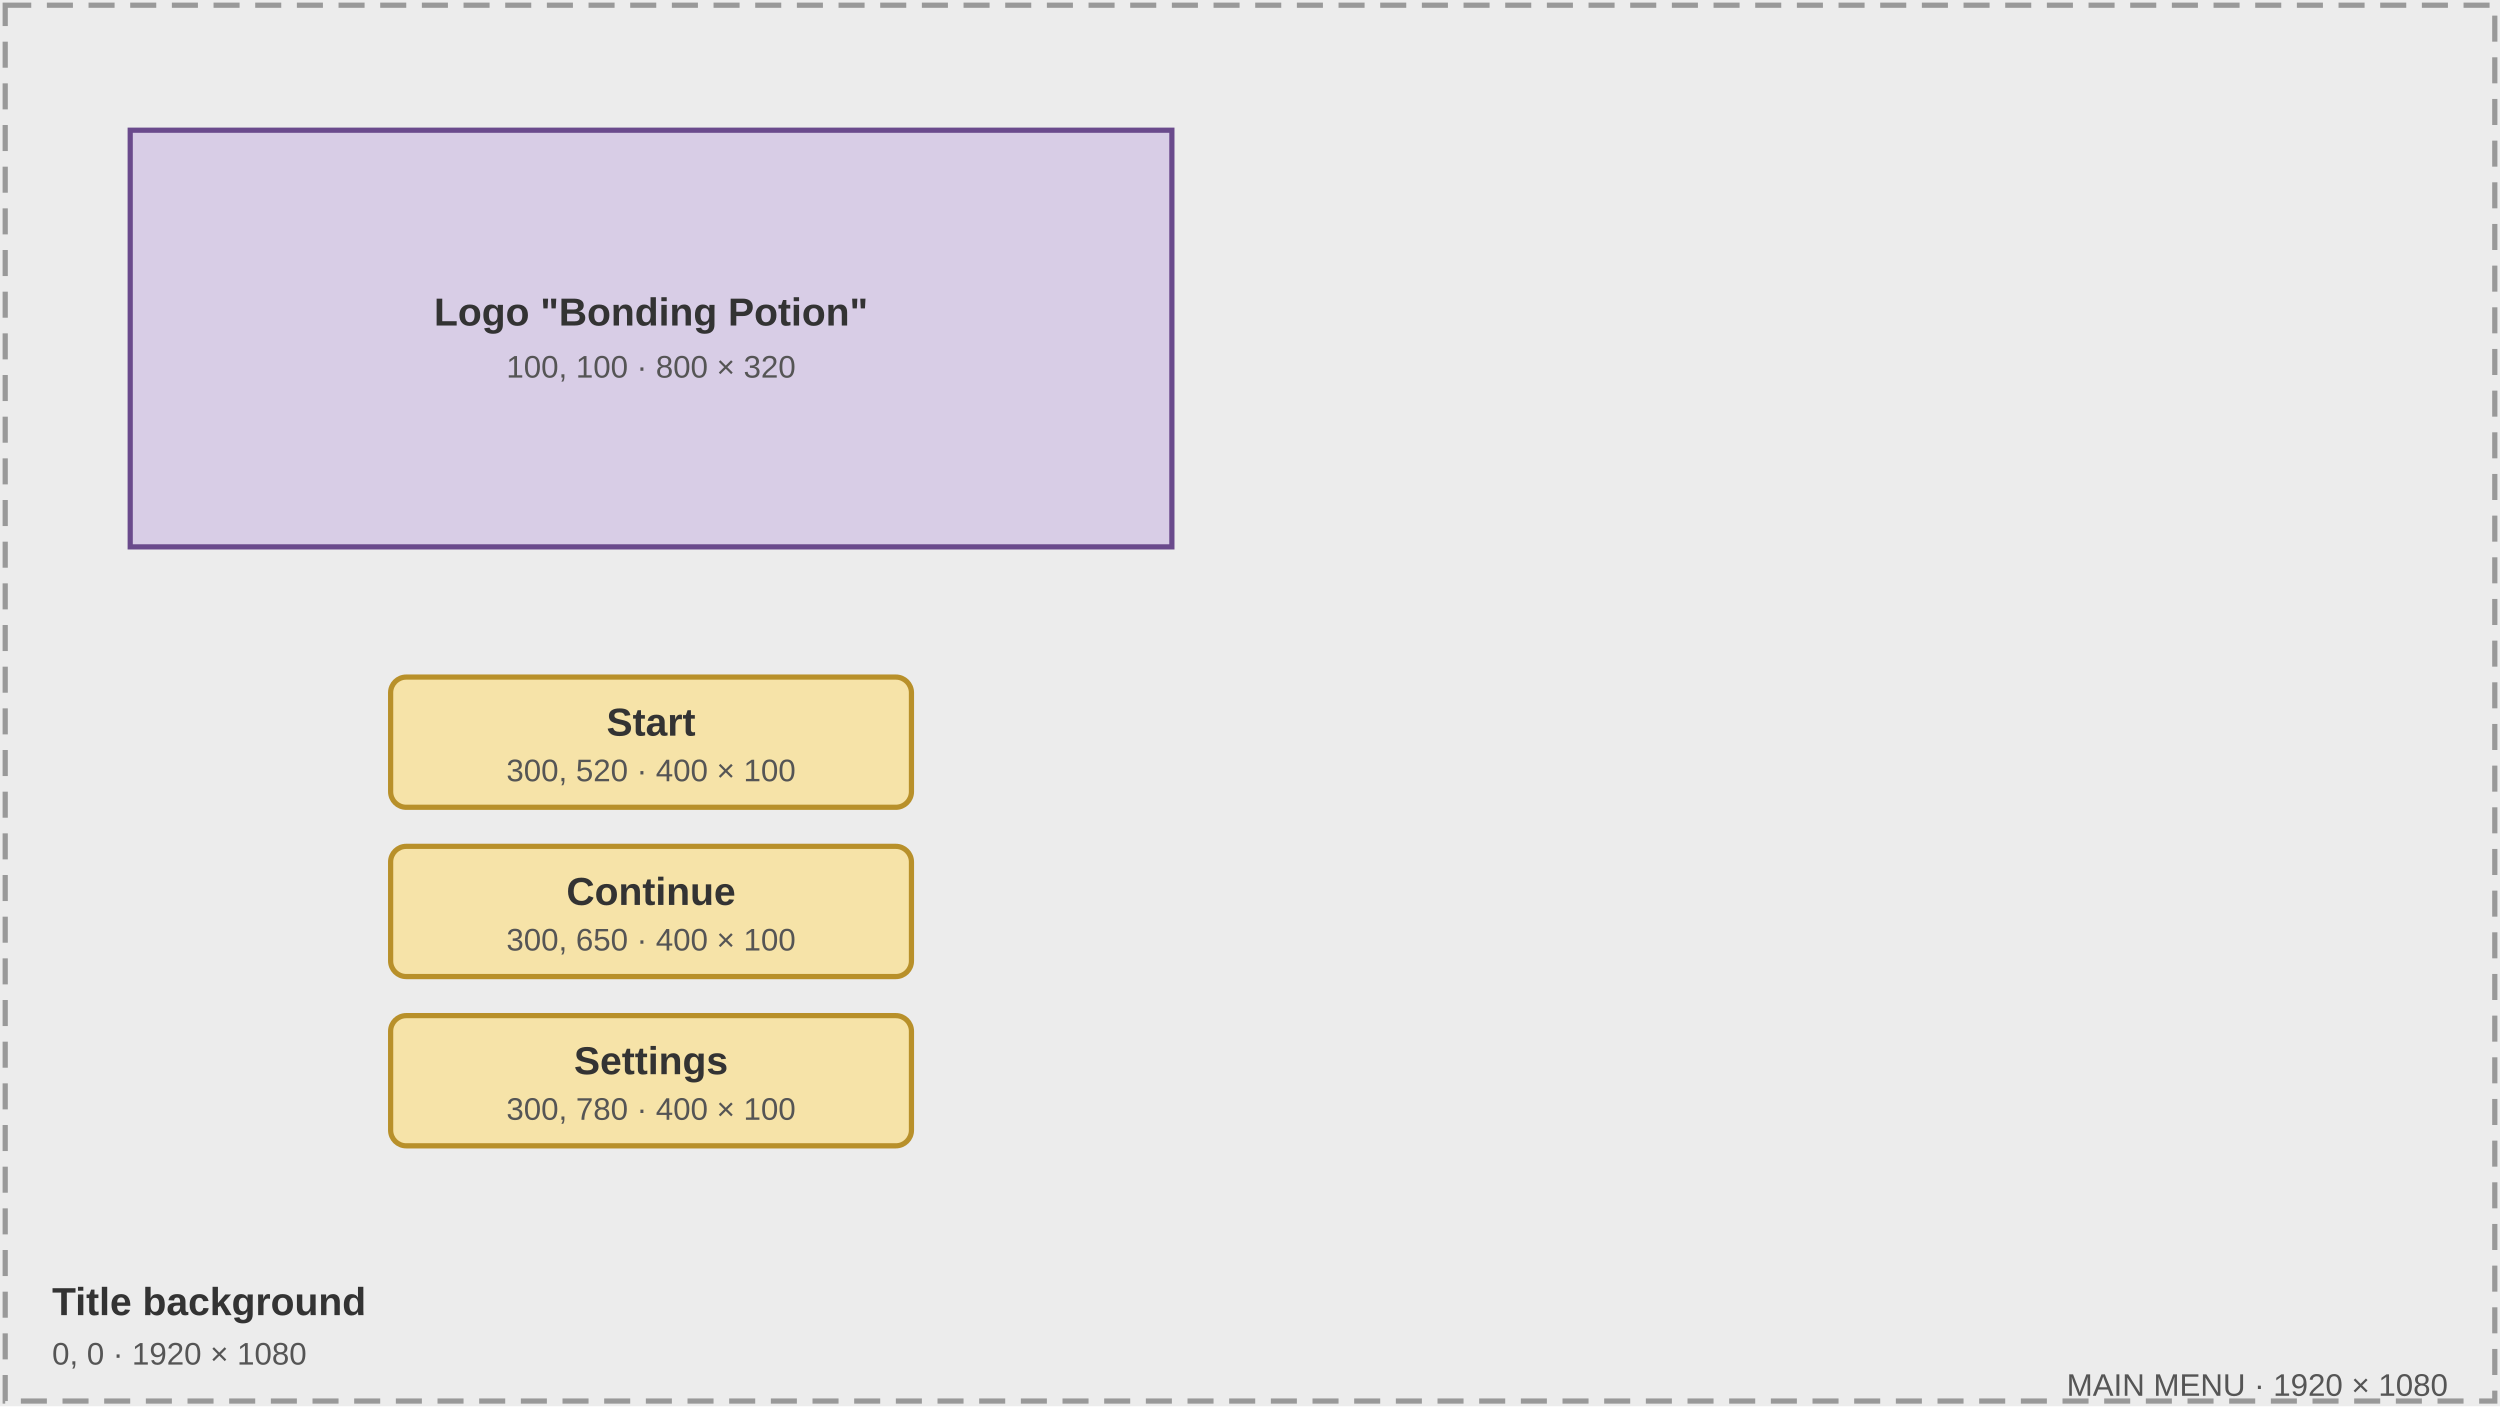
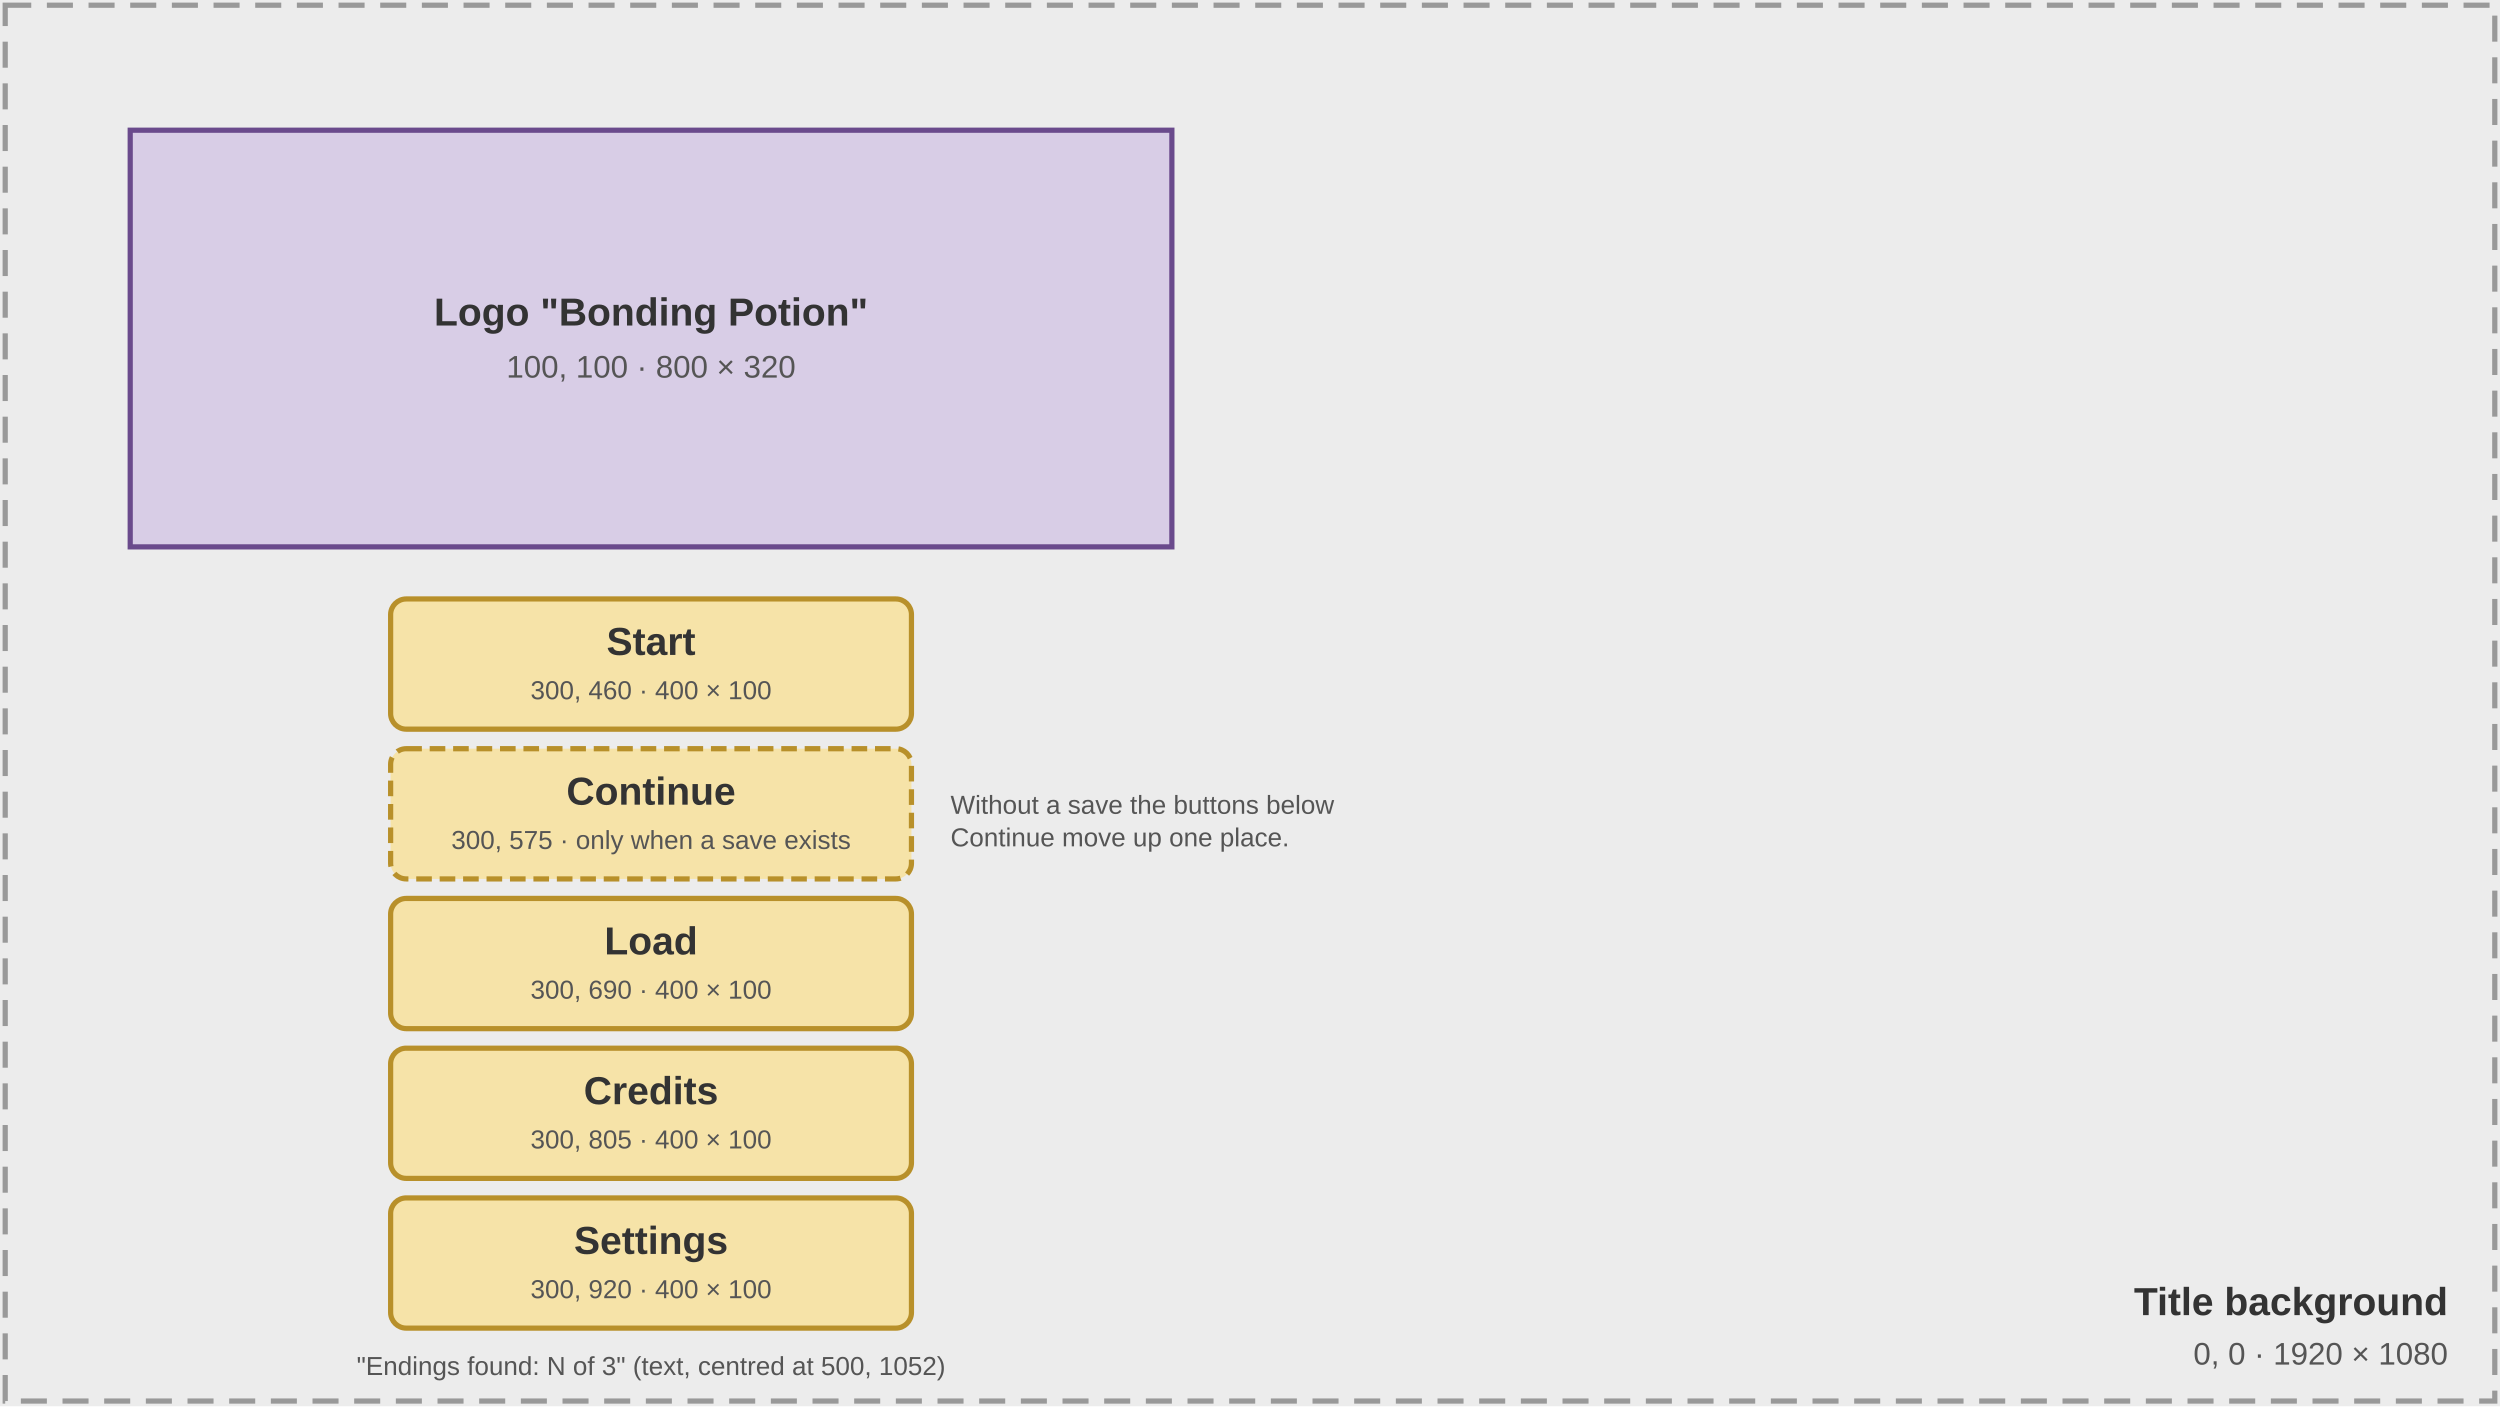
<svg xmlns="http://www.w3.org/2000/svg" width="1920" height="1080" viewBox="0 0 1920 1080" font-family="Arial, sans-serif">
  <style>
    .lbl { font-size: 30px; font-weight: bold; fill: #333; }
    .dim { font-size: 24px; fill: #555; }
+     .sm { font-size: 20px; fill: #555; }
  </style>
  <rect x="0" y="0" width="1920" height="1080" fill="#ECECEC" />
  <rect x="4" y="4" width="1912" height="1072" fill="none" stroke="#999" stroke-width="4" stroke-dasharray="20 12" />
-   <text x="40" y="1010" class="lbl">Title background</text>
-   <text x="40" y="1048" class="dim">0, 0 · 1920 × 1080</text>
+   <text x="1880" y="1010" text-anchor="end" class="lbl">Title background</text>
+   <text x="1880" y="1048" text-anchor="end" class="dim">0, 0 · 1920 × 1080</text>
  <rect x="100" y="100" width="800" height="320" fill="#D8CDE6" stroke="#6A4A8C" stroke-width="4" />
  <text x="500" y="250" text-anchor="middle" class="lbl">Logo "Bonding Potion"</text>
  <text x="500" y="290" text-anchor="middle" class="dim">100, 100 · 800 × 320</text>
-   <rect x="300" y="520" width="400" height="100" rx="12" fill="#F6E3A8" stroke="#B8902A" stroke-width="4" />
-   <text x="500" y="565" text-anchor="middle" class="lbl">Start</text>
-   <text x="500" y="600" text-anchor="middle" class="dim">300, 520 · 400 × 100</text>
-   <rect x="300" y="650" width="400" height="100" rx="12" fill="#F6E3A8" stroke="#B8902A" stroke-width="4" />
-   <text x="500" y="695" text-anchor="middle" class="lbl">Continue</text>
-   <text x="500" y="730" text-anchor="middle" class="dim">300, 650 · 400 × 100</text>
-   <rect x="300" y="780" width="400" height="100" rx="12" fill="#F6E3A8" stroke="#B8902A" stroke-width="4" />
-   <text x="500" y="825" text-anchor="middle" class="lbl">Settings</text>
-   <text x="500" y="860" text-anchor="middle" class="dim">300, 780 · 400 × 100</text>
-   <text x="1880" y="1072" text-anchor="end" class="dim" font-size="20">MAIN MENU · 1920 × 1080</text>
+   <g>
+     <rect x="300" y="460" width="400" height="100" rx="12" fill="#F6E3A8" stroke="#B8902A" stroke-width="4" />
+     <text x="500" y="503" text-anchor="middle" class="lbl">Start</text>
+     <text x="500" y="537" text-anchor="middle" class="sm">300, 460 · 400 × 100</text>
+     <rect x="300" y="575" width="400" height="100" rx="12" fill="#F6E3A8" stroke="#B8902A" stroke-width="4" stroke-dasharray="12 6" />
+     <text x="500" y="618" text-anchor="middle" class="lbl">Continue</text>
+     <text x="500" y="652" text-anchor="middle" class="sm">300, 575 · only when a save exists</text>
+     <rect x="300" y="690" width="400" height="100" rx="12" fill="#F6E3A8" stroke="#B8902A" stroke-width="4" />
+     <text x="500" y="733" text-anchor="middle" class="lbl">Load</text>
+     <text x="500" y="767" text-anchor="middle" class="sm">300, 690 · 400 × 100</text>
+     <rect x="300" y="805" width="400" height="100" rx="12" fill="#F6E3A8" stroke="#B8902A" stroke-width="4" />
+     <text x="500" y="848" text-anchor="middle" class="lbl">Credits</text>
+     <text x="500" y="882" text-anchor="middle" class="sm">300, 805 · 400 × 100</text>
+     <rect x="300" y="920" width="400" height="100" rx="12" fill="#F6E3A8" stroke="#B8902A" stroke-width="4" />
+     <text x="500" y="963" text-anchor="middle" class="lbl">Settings</text>
+     <text x="500" y="997" text-anchor="middle" class="sm">300, 920 · 400 × 100</text>
+   </g>
+   <text x="500" y="1056" text-anchor="middle" class="sm">"Endings found: N of 3" (text, centred at 500, 1052)</text>
+   <text x="730" y="625" class="sm">Without a save the buttons below</text>
+   <text x="730" y="650" class="sm">Continue move up one place.</text>
</svg>
